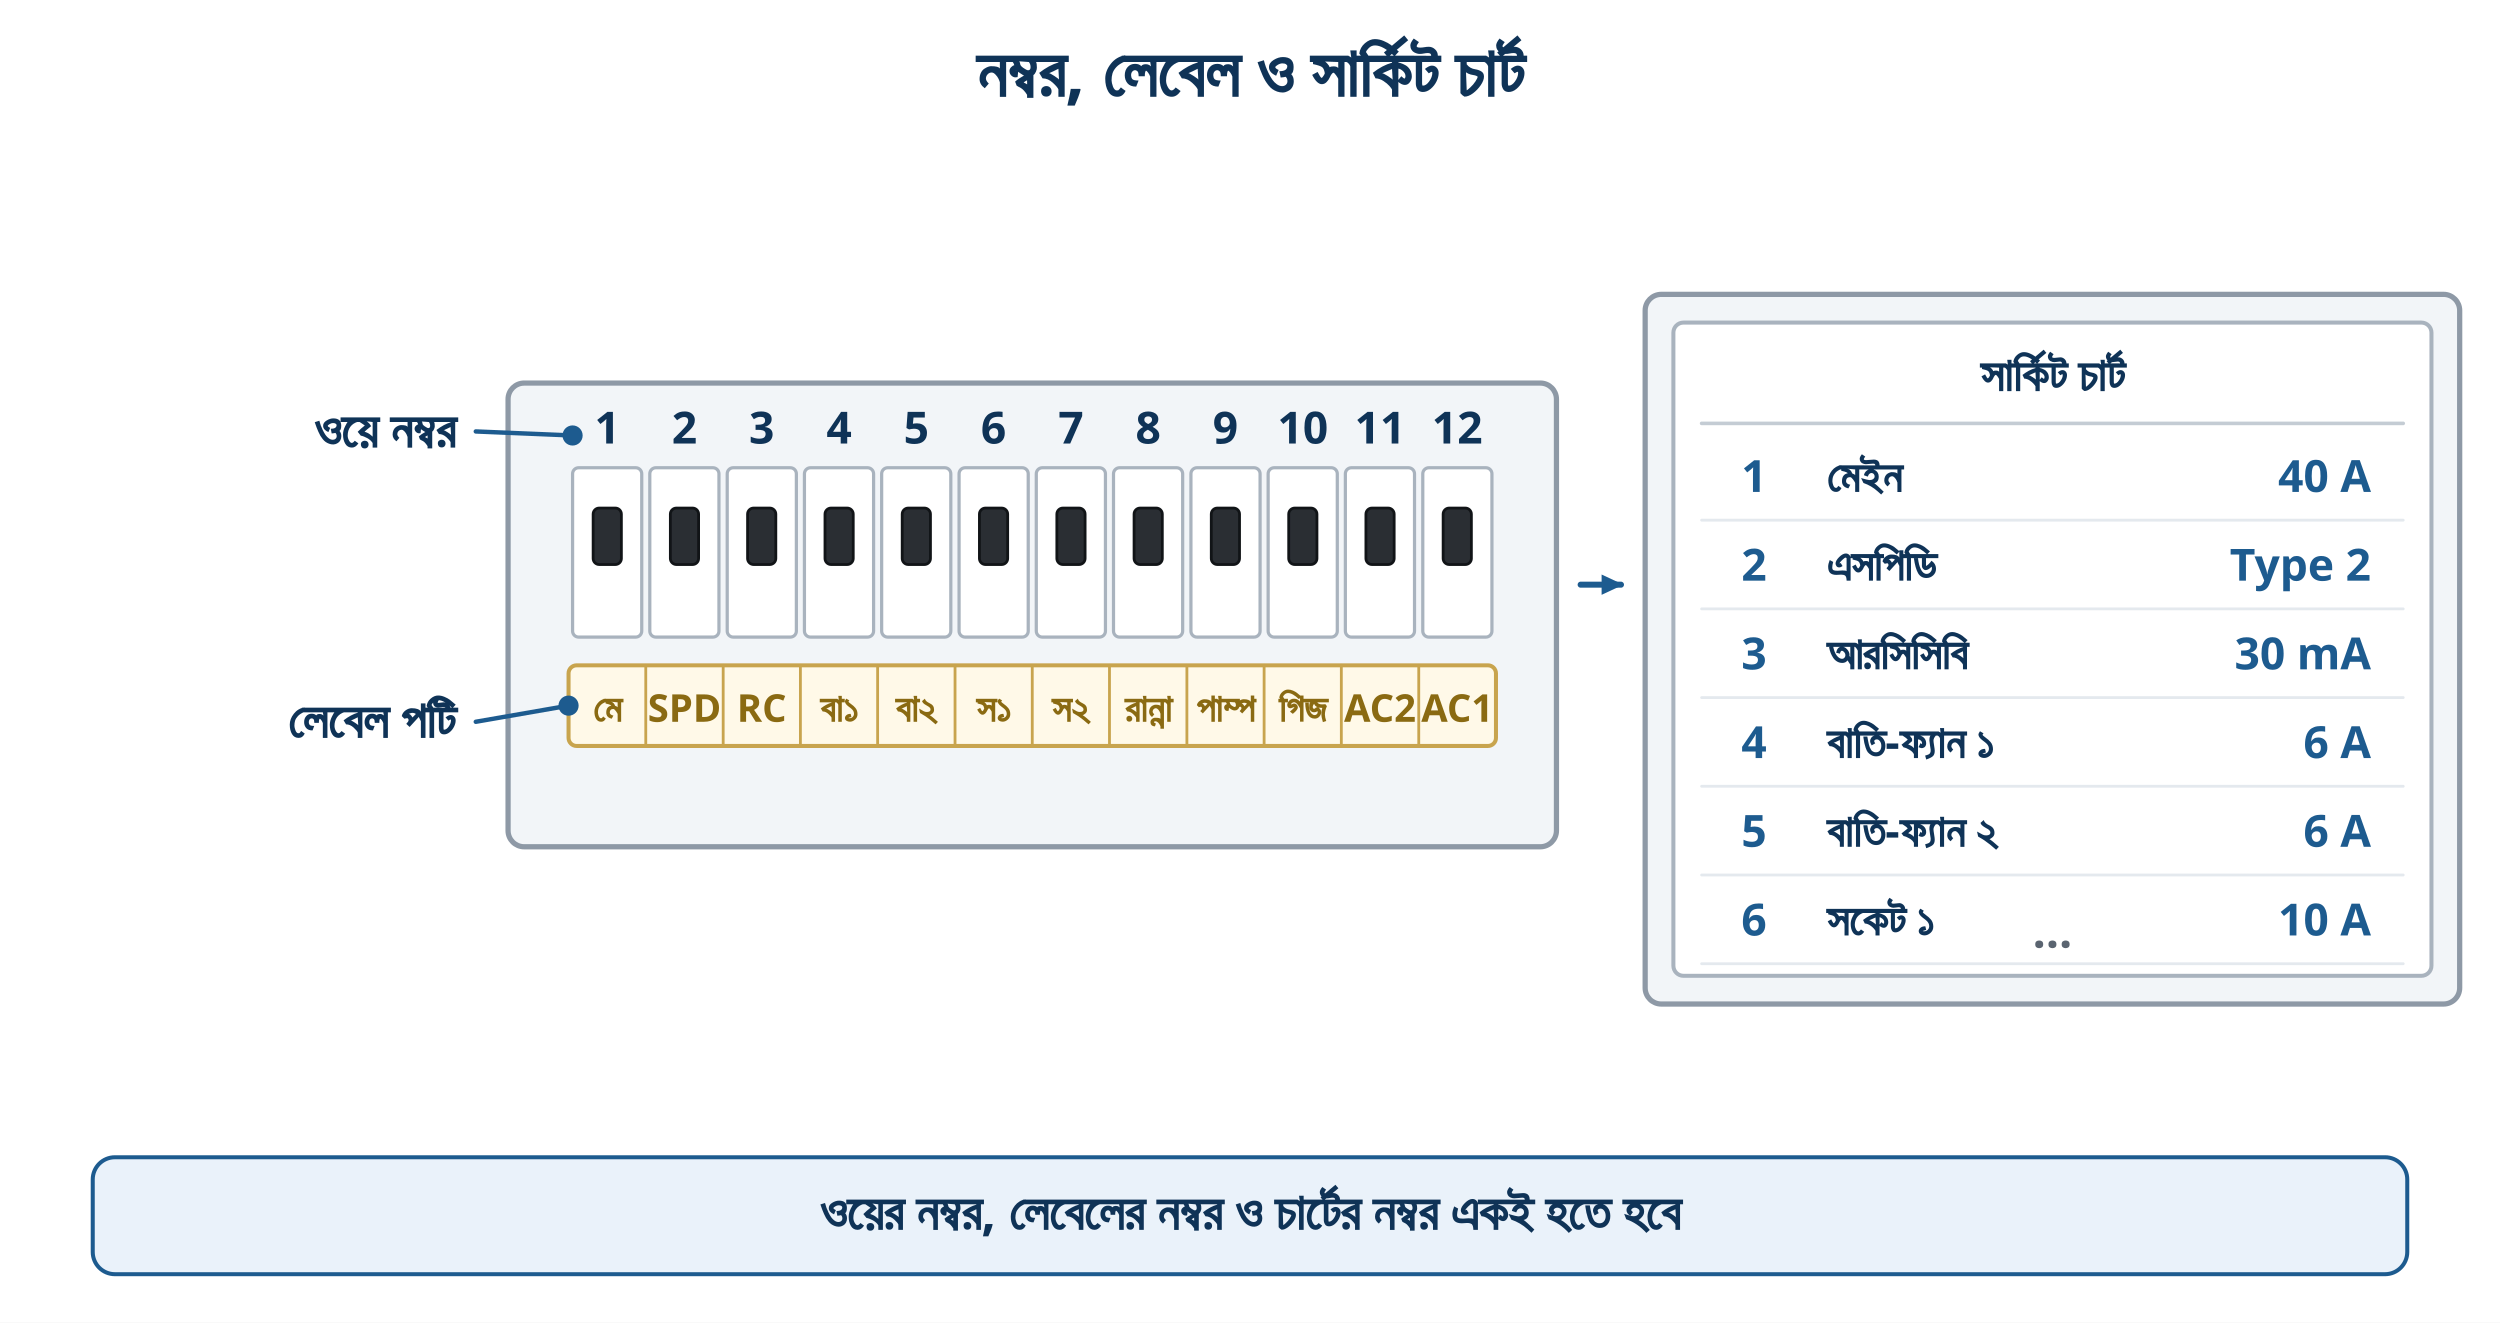
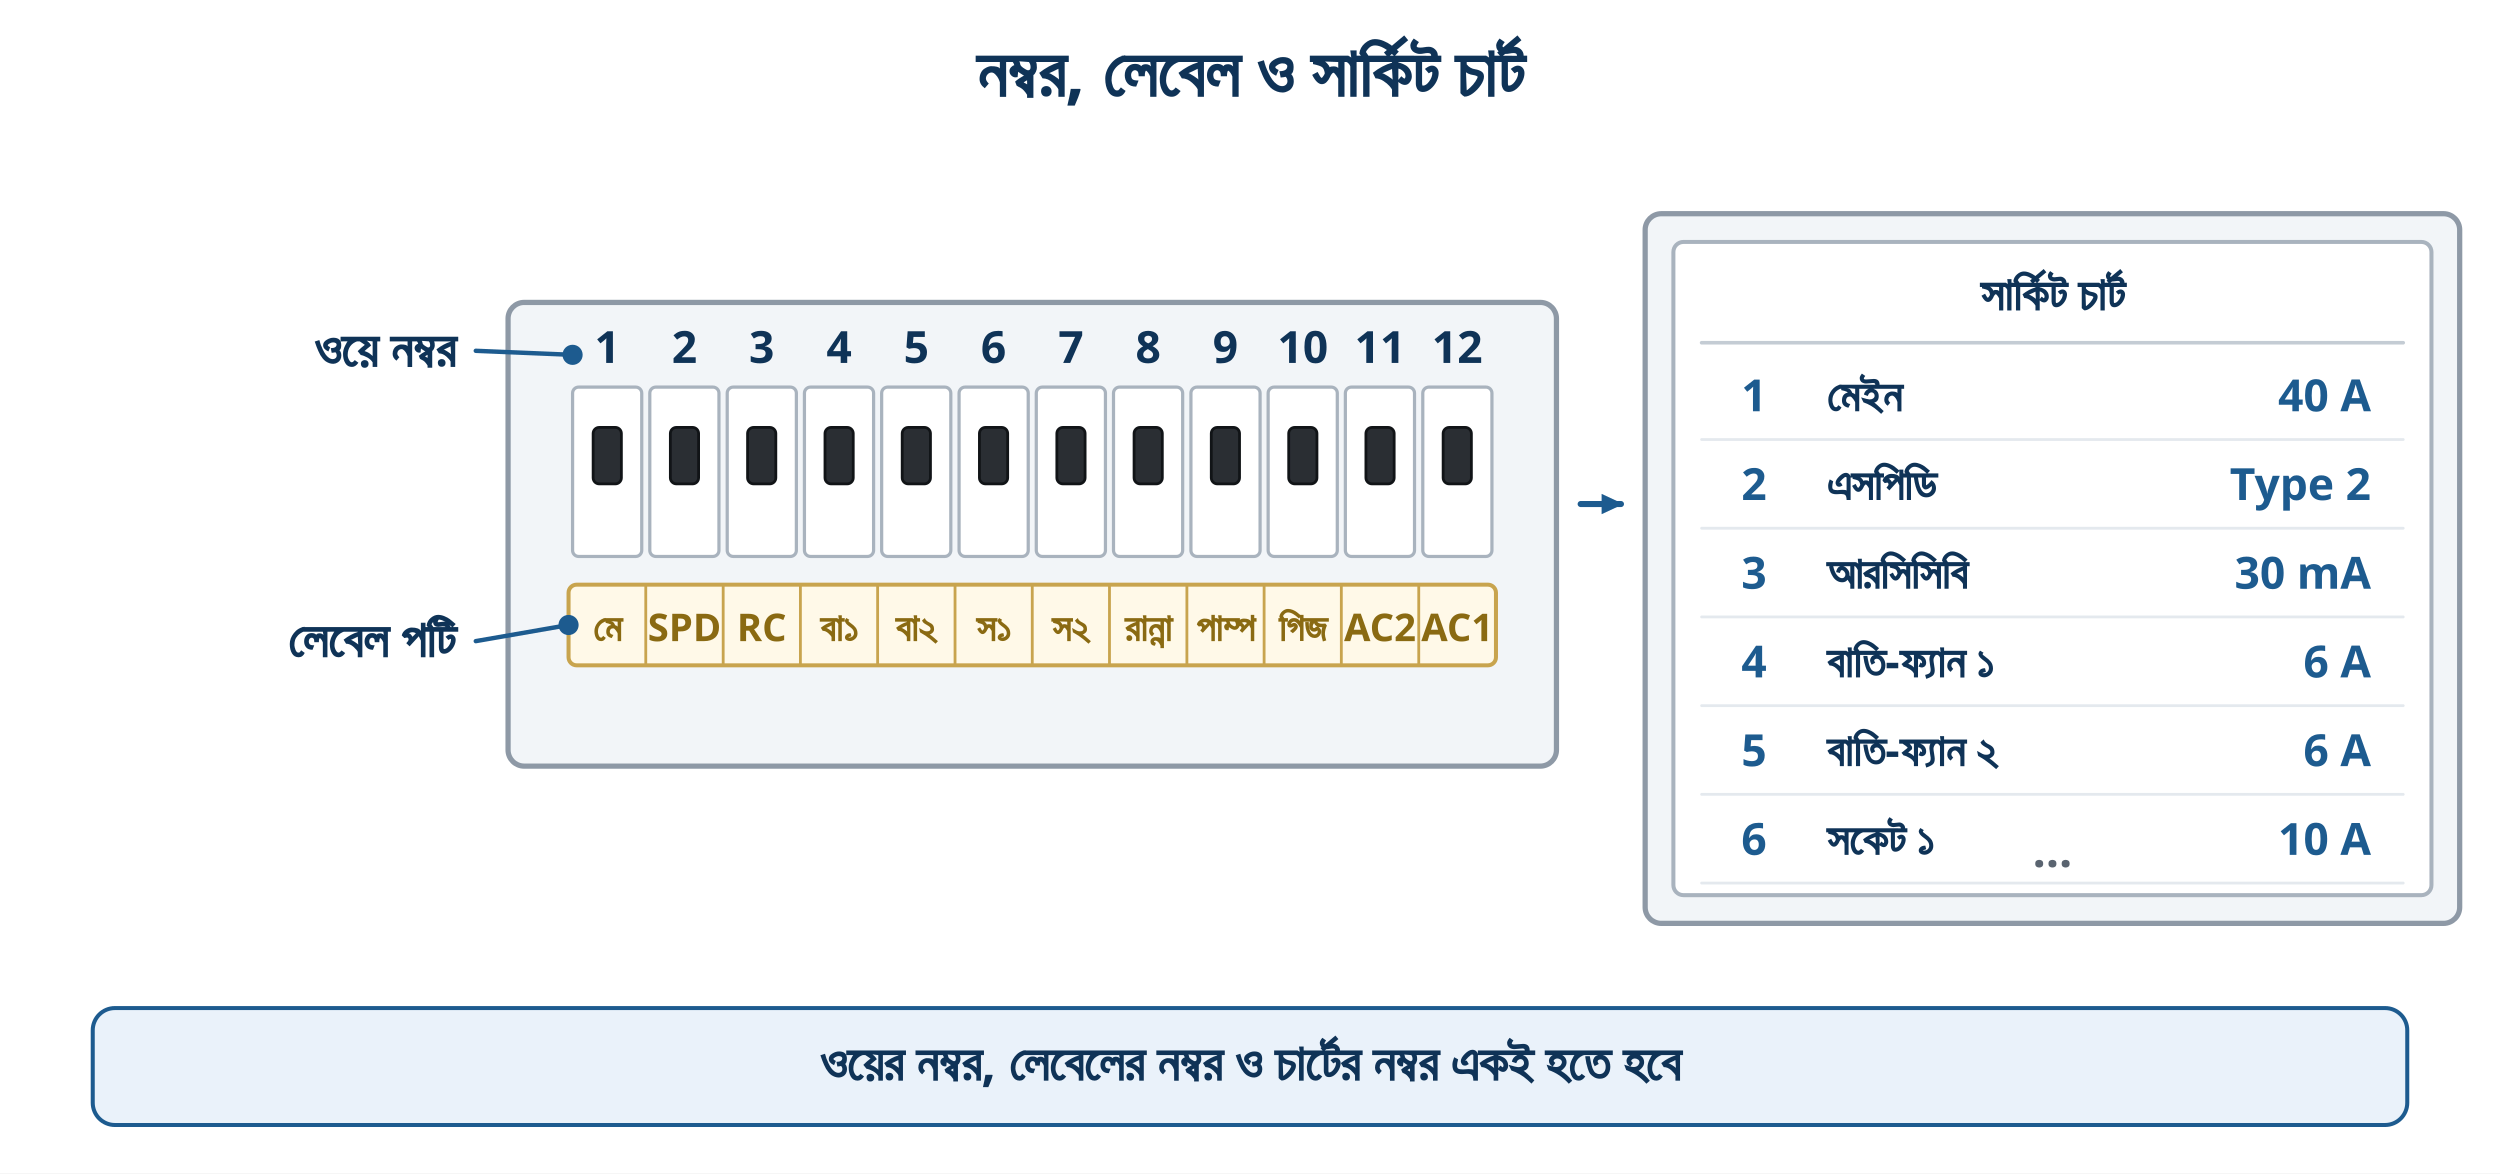
- <svg xmlns="http://www.w3.org/2000/svg" width="1240" height="656" viewBox="0 0 1240 656">
+ <svg xmlns="http://www.w3.org/2000/svg" width="1240" height="582" viewBox="0 0 1240 582">
  <defs>
    <marker id="lb" viewBox="0 0 10 10" refX="8.5" refY="5" markerUnits="userSpaceOnUse" markerWidth="12" markerHeight="12" orient="auto-start-reverse">
      <path d="M 0.5 0.8 L 9.5 5 L 0.5 9.2 z" fill="#1D5B8F" />
    </marker>
  </defs>
-   <rect width="1240" height="656" fill="#FFFFFF" />
+   <rect width="1240" height="582" fill="#FFFFFF" />
  <text x="620.0" y="48.0" font-family="Kalpurush" font-size="34" font-weight="700" fill="#0F3357" text-anchor="middle">নম্বর, লেবেল ও সার্কিট চার্ট</text>
-   <rect x="252.0" y="190.0" width="520.0" height="230.0" rx="8" fill="#F2F5F8" stroke="#8E99A6" stroke-width="2.6" />
-   <rect x="284.0" y="232.0" width="34.3" height="84.0" rx="3" fill="#FFFFFF" stroke="#A9B3BE" stroke-width="1.6" />
-   <rect x="294.2" y="252.0" width="14.0" height="28.0" rx="3" fill="#2A2E33" stroke="#111417" stroke-width="1.4" />
-   <text x="301.2" y="220.0" font-family="Kalpurush" font-size="22" font-weight="700" fill="#0F3357" text-anchor="middle">1</text>
-   <rect x="322.3" y="232.0" width="34.3" height="84.0" rx="3" fill="#FFFFFF" stroke="#A9B3BE" stroke-width="1.6" />
-   <rect x="332.5" y="252.0" width="14.0" height="28.0" rx="3" fill="#2A2E33" stroke="#111417" stroke-width="1.4" />
-   <text x="339.5" y="220.0" font-family="Kalpurush" font-size="22" font-weight="700" fill="#0F3357" text-anchor="middle">2</text>
-   <rect x="360.7" y="232.0" width="34.3" height="84.0" rx="3" fill="#FFFFFF" stroke="#A9B3BE" stroke-width="1.6" />
-   <rect x="370.8" y="252.0" width="14.0" height="28.0" rx="3" fill="#2A2E33" stroke="#111417" stroke-width="1.4" />
-   <text x="377.8" y="220.0" font-family="Kalpurush" font-size="22" font-weight="700" fill="#0F3357" text-anchor="middle">3</text>
-   <rect x="399.0" y="232.0" width="34.3" height="84.0" rx="3" fill="#FFFFFF" stroke="#A9B3BE" stroke-width="1.6" />
-   <rect x="409.2" y="252.0" width="14.0" height="28.0" rx="3" fill="#2A2E33" stroke="#111417" stroke-width="1.4" />
-   <text x="416.2" y="220.0" font-family="Kalpurush" font-size="22" font-weight="700" fill="#0F3357" text-anchor="middle">4</text>
-   <rect x="437.3" y="232.0" width="34.3" height="84.0" rx="3" fill="#FFFFFF" stroke="#A9B3BE" stroke-width="1.6" />
-   <rect x="447.5" y="252.0" width="14.0" height="28.0" rx="3" fill="#2A2E33" stroke="#111417" stroke-width="1.4" />
-   <text x="454.5" y="220.0" font-family="Kalpurush" font-size="22" font-weight="700" fill="#0F3357" text-anchor="middle">5</text>
-   <rect x="475.7" y="232.0" width="34.3" height="84.0" rx="3" fill="#FFFFFF" stroke="#A9B3BE" stroke-width="1.6" />
-   <rect x="485.8" y="252.0" width="14.0" height="28.0" rx="3" fill="#2A2E33" stroke="#111417" stroke-width="1.4" />
-   <text x="492.8" y="220.0" font-family="Kalpurush" font-size="22" font-weight="700" fill="#0F3357" text-anchor="middle">6</text>
-   <rect x="514.0" y="232.0" width="34.3" height="84.0" rx="3" fill="#FFFFFF" stroke="#A9B3BE" stroke-width="1.6" />
-   <rect x="524.2" y="252.0" width="14.0" height="28.0" rx="3" fill="#2A2E33" stroke="#111417" stroke-width="1.4" />
-   <text x="531.2" y="220.0" font-family="Kalpurush" font-size="22" font-weight="700" fill="#0F3357" text-anchor="middle">7</text>
-   <rect x="552.3" y="232.0" width="34.3" height="84.0" rx="3" fill="#FFFFFF" stroke="#A9B3BE" stroke-width="1.6" />
-   <rect x="562.5" y="252.0" width="14.0" height="28.0" rx="3" fill="#2A2E33" stroke="#111417" stroke-width="1.4" />
-   <text x="569.5" y="220.0" font-family="Kalpurush" font-size="22" font-weight="700" fill="#0F3357" text-anchor="middle">8</text>
-   <rect x="590.7" y="232.0" width="34.3" height="84.0" rx="3" fill="#FFFFFF" stroke="#A9B3BE" stroke-width="1.6" />
-   <rect x="600.8" y="252.0" width="14.0" height="28.0" rx="3" fill="#2A2E33" stroke="#111417" stroke-width="1.4" />
-   <text x="607.8" y="220.0" font-family="Kalpurush" font-size="22" font-weight="700" fill="#0F3357" text-anchor="middle">9</text>
-   <rect x="629.0" y="232.0" width="34.3" height="84.0" rx="3" fill="#FFFFFF" stroke="#A9B3BE" stroke-width="1.6" />
-   <rect x="639.2" y="252.0" width="14.0" height="28.0" rx="3" fill="#2A2E33" stroke="#111417" stroke-width="1.4" />
-   <text x="646.2" y="220.0" font-family="Kalpurush" font-size="22" font-weight="700" fill="#0F3357" text-anchor="middle">10</text>
-   <rect x="667.3" y="232.0" width="34.3" height="84.0" rx="3" fill="#FFFFFF" stroke="#A9B3BE" stroke-width="1.6" />
-   <rect x="677.5" y="252.0" width="14.0" height="28.0" rx="3" fill="#2A2E33" stroke="#111417" stroke-width="1.4" />
-   <text x="684.5" y="220.0" font-family="Kalpurush" font-size="22" font-weight="700" fill="#0F3357" text-anchor="middle">11</text>
-   <rect x="705.7" y="232.0" width="34.3" height="84.0" rx="3" fill="#FFFFFF" stroke="#A9B3BE" stroke-width="1.6" />
-   <rect x="715.8" y="252.0" width="14.0" height="28.0" rx="3" fill="#2A2E33" stroke="#111417" stroke-width="1.4" />
-   <text x="722.8" y="220.0" font-family="Kalpurush" font-size="22" font-weight="700" fill="#0F3357" text-anchor="middle">12</text>
-   <rect x="282.0" y="330.0" width="460.0" height="40.0" rx="4" fill="#FFF9E8" stroke="#C8A44E" stroke-width="2" />
-   <line x1="320.3" y1="330.0" x2="320.3" y2="370.0" stroke="#C8A44E" stroke-width="1.4" stroke-linecap="round" />
-   <line x1="358.7" y1="330.0" x2="358.7" y2="370.0" stroke="#C8A44E" stroke-width="1.4" stroke-linecap="round" />
-   <line x1="397.0" y1="330.0" x2="397.0" y2="370.0" stroke="#C8A44E" stroke-width="1.4" stroke-linecap="round" />
-   <line x1="435.3" y1="330.0" x2="435.3" y2="370.0" stroke="#C8A44E" stroke-width="1.4" stroke-linecap="round" />
-   <line x1="473.7" y1="330.0" x2="473.7" y2="370.0" stroke="#C8A44E" stroke-width="1.4" stroke-linecap="round" />
-   <line x1="512.0" y1="330.0" x2="512.0" y2="370.0" stroke="#C8A44E" stroke-width="1.4" stroke-linecap="round" />
-   <line x1="550.3" y1="330.0" x2="550.3" y2="370.0" stroke="#C8A44E" stroke-width="1.4" stroke-linecap="round" />
-   <line x1="588.7" y1="330.0" x2="588.7" y2="370.0" stroke="#C8A44E" stroke-width="1.4" stroke-linecap="round" />
-   <line x1="627.0" y1="330.0" x2="627.0" y2="370.0" stroke="#C8A44E" stroke-width="1.4" stroke-linecap="round" />
-   <line x1="665.3" y1="330.0" x2="665.3" y2="370.0" stroke="#C8A44E" stroke-width="1.4" stroke-linecap="round" />
-   <line x1="703.7" y1="330.0" x2="703.7" y2="370.0" stroke="#C8A44E" stroke-width="1.4" stroke-linecap="round" />
-   <text x="301.2" y="358.0" font-family="Kalpurush" font-size="19" font-weight="700" fill="#8A6A12" text-anchor="middle">মে</text>
-   <text x="339.5" y="358.0" font-family="Kalpurush" font-size="19" font-weight="700" fill="#8A6A12" text-anchor="middle">SPD</text>
-   <text x="377.8" y="358.0" font-family="Kalpurush" font-size="19" font-weight="700" fill="#8A6A12" text-anchor="middle">RC</text>
-   <text x="416.2" y="358.0" font-family="Kalpurush" font-size="19" font-weight="700" fill="#8A6A12" text-anchor="middle">বা১</text>
-   <text x="454.5" y="358.0" font-family="Kalpurush" font-size="19" font-weight="700" fill="#8A6A12" text-anchor="middle">বা২</text>
-   <text x="492.8" y="358.0" font-family="Kalpurush" font-size="19" font-weight="700" fill="#8A6A12" text-anchor="middle">স১</text>
-   <text x="531.2" y="358.0" font-family="Kalpurush" font-size="19" font-weight="700" fill="#8A6A12" text-anchor="middle">স২</text>
-   <text x="569.5" y="358.0" font-family="Kalpurush" font-size="19" font-weight="700" fill="#8A6A12" text-anchor="middle">রান্না</text>
-   <text x="607.8" y="358.0" font-family="Kalpurush" font-size="19" font-weight="700" fill="#8A6A12" text-anchor="middle">পাম্প</text>
-   <text x="646.2" y="358.0" font-family="Kalpurush" font-size="19" font-weight="700" fill="#8A6A12" text-anchor="middle">গিজ</text>
-   <text x="684.5" y="358.0" font-family="Kalpurush" font-size="19" font-weight="700" fill="#8A6A12" text-anchor="middle">AC2</text>
-   <text x="722.8" y="358.0" font-family="Kalpurush" font-size="19" font-weight="700" fill="#8A6A12" text-anchor="middle">AC1</text>
-   <rect x="816.0" y="146.0" width="404.0" height="352.0" rx="8" fill="#F2F5F8" stroke="#8E99A6" stroke-width="2.6" />
-   <rect x="830.0" y="160.0" width="376.0" height="324.0" rx="5" fill="#FFFFFF" stroke="#A9B3BE" stroke-width="2" />
-   <text x="1018.0" y="194.0" font-family="Kalpurush" font-size="23" font-weight="700" fill="#0F3357" text-anchor="middle">সার্কিট চার্ট</text>
-   <line x1="844.0" y1="210.0" x2="1192.0" y2="210.0" stroke="#C4CCD4" stroke-width="1.8" stroke-linecap="round" />
-   <text x="870.0" y="244.0" font-family="Kalpurush" font-size="22" font-weight="700" fill="#1D5B8F" text-anchor="middle">1</text>
-   <text x="906.0" y="244.0" font-family="Kalpurush" font-size="22" font-weight="700" fill="#0F3357" text-anchor="start">মেইন</text>
-   <text x="1176.0" y="244.0" font-family="Kalpurush" font-size="22" font-weight="700" fill="#1D5B8F" text-anchor="end">40 A</text>
-   <line x1="844.0" y1="258.0" x2="1192.0" y2="258.0" stroke="#E4E9EE" stroke-width="1.4" stroke-linecap="round" />
-   <text x="870.0" y="288.0" font-family="Kalpurush" font-size="22" font-weight="700" fill="#1D5B8F" text-anchor="middle">2</text>
-   <text x="906.0" y="288.0" font-family="Kalpurush" font-size="22" font-weight="700" fill="#0F3357" text-anchor="start">এসপিডি</text>
-   <text x="1176.0" y="288.0" font-family="Kalpurush" font-size="22" font-weight="700" fill="#1D5B8F" text-anchor="end">Type 2</text>
-   <line x1="844.0" y1="302.0" x2="1192.0" y2="302.0" stroke="#E4E9EE" stroke-width="1.4" stroke-linecap="round" />
-   <text x="870.0" y="332.0" font-family="Kalpurush" font-size="22" font-weight="700" fill="#1D5B8F" text-anchor="middle">3</text>
-   <text x="906.0" y="332.0" font-family="Kalpurush" font-size="22" font-weight="700" fill="#0F3357" text-anchor="start">আরসিসিবি</text>
-   <text x="1176.0" y="332.0" font-family="Kalpurush" font-size="22" font-weight="700" fill="#1D5B8F" text-anchor="end">30 mA</text>
-   <line x1="844.0" y1="346.0" x2="1192.0" y2="346.0" stroke="#E4E9EE" stroke-width="1.4" stroke-linecap="round" />
-   <text x="870.0" y="376.0" font-family="Kalpurush" font-size="22" font-weight="700" fill="#1D5B8F" text-anchor="middle">4</text>
-   <text x="906.0" y="376.0" font-family="Kalpurush" font-size="22" font-weight="700" fill="#0F3357" text-anchor="start">বাতি-ফ্যান ১</text>
-   <text x="1176.0" y="376.0" font-family="Kalpurush" font-size="22" font-weight="700" fill="#1D5B8F" text-anchor="end">6 A</text>
-   <line x1="844.0" y1="390.0" x2="1192.0" y2="390.0" stroke="#E4E9EE" stroke-width="1.4" stroke-linecap="round" />
-   <text x="870.0" y="420.0" font-family="Kalpurush" font-size="22" font-weight="700" fill="#1D5B8F" text-anchor="middle">5</text>
-   <text x="906.0" y="420.0" font-family="Kalpurush" font-size="22" font-weight="700" fill="#0F3357" text-anchor="start">বাতি-ফ্যান ২</text>
-   <text x="1176.0" y="420.0" font-family="Kalpurush" font-size="22" font-weight="700" fill="#1D5B8F" text-anchor="end">6 A</text>
-   <line x1="844.0" y1="434.0" x2="1192.0" y2="434.0" stroke="#E4E9EE" stroke-width="1.4" stroke-linecap="round" />
-   <text x="870.0" y="464.0" font-family="Kalpurush" font-size="22" font-weight="700" fill="#1D5B8F" text-anchor="middle">6</text>
-   <text x="906.0" y="464.0" font-family="Kalpurush" font-size="22" font-weight="700" fill="#0F3357" text-anchor="start">সকেট ১</text>
-   <text x="1176.0" y="464.0" font-family="Kalpurush" font-size="22" font-weight="700" fill="#1D5B8F" text-anchor="end">10 A</text>
-   <line x1="844.0" y1="478.0" x2="1192.0" y2="478.0" stroke="#E4E9EE" stroke-width="1.4" stroke-linecap="round" />
-   <text x="1018.0" y="470.0" font-family="Kalpurush" font-size="23" font-weight="700" fill="#5A6470" text-anchor="middle">…</text>
-   <text x="226.0" y="222.0" font-family="Kalpurush" font-size="25" font-weight="700" fill="#0F3357" text-anchor="end">ওয়ে নম্বর</text>
-   <path d="M 236.0 214 L 284 216" fill="none" stroke="#1D5B8F" stroke-width="2.2" stroke-linecap="round" stroke-linejoin="round" />
-   <circle cx="284.0" cy="216.0" r="5.0" fill="#1D5B8F" stroke="none" stroke-width="2" />
-   <text x="226.0" y="366.0" font-family="Kalpurush" font-size="25" font-weight="700" fill="#0F3357" text-anchor="end">লেবেল পটি</text>
-   <path d="M 236.0 358 L 282 350" fill="none" stroke="#1D5B8F" stroke-width="2.2" stroke-linecap="round" stroke-linejoin="round" />
-   <circle cx="282.0" cy="350.0" r="5.0" fill="#1D5B8F" stroke="none" stroke-width="2" />
-   <line x1="784.0" y1="290.0" x2="804.0" y2="290.0" stroke="#1D5B8F" stroke-width="3" stroke-linecap="round" marker-end="url(#lb)" />
-   <rect x="46.0" y="574.0" width="1148.0" height="58.0" rx="11" fill="#EAF2FA" stroke="#1D5B8F" stroke-width="2" />
-   <text x="620.0" y="610.0" font-family="Kalpurush" font-size="25" font-weight="700" fill="#0F3357" text-anchor="middle">ওয়ের নম্বর, লেবেলের নম্বর ও চার্টের নম্বর একই হতে হবে</text>
+   <rect x="252.0" y="150.0" width="520.0" height="230.0" rx="8" fill="#F2F5F8" stroke="#8E99A6" stroke-width="2.6" />
+   <rect x="284.0" y="192.0" width="34.3" height="84.0" rx="3" fill="#FFFFFF" stroke="#A9B3BE" stroke-width="1.6" />
+   <rect x="294.2" y="212.0" width="14.0" height="28.0" rx="3" fill="#2A2E33" stroke="#111417" stroke-width="1.4" />
+   <text x="301.2" y="180.0" font-family="Kalpurush" font-size="22" font-weight="700" fill="#0F3357" text-anchor="middle">1</text>
+   <rect x="322.3" y="192.0" width="34.3" height="84.0" rx="3" fill="#FFFFFF" stroke="#A9B3BE" stroke-width="1.6" />
+   <rect x="332.5" y="212.0" width="14.0" height="28.0" rx="3" fill="#2A2E33" stroke="#111417" stroke-width="1.4" />
+   <text x="339.5" y="180.0" font-family="Kalpurush" font-size="22" font-weight="700" fill="#0F3357" text-anchor="middle">2</text>
+   <rect x="360.7" y="192.0" width="34.3" height="84.0" rx="3" fill="#FFFFFF" stroke="#A9B3BE" stroke-width="1.6" />
+   <rect x="370.8" y="212.0" width="14.0" height="28.0" rx="3" fill="#2A2E33" stroke="#111417" stroke-width="1.4" />
+   <text x="377.8" y="180.0" font-family="Kalpurush" font-size="22" font-weight="700" fill="#0F3357" text-anchor="middle">3</text>
+   <rect x="399.0" y="192.0" width="34.3" height="84.0" rx="3" fill="#FFFFFF" stroke="#A9B3BE" stroke-width="1.6" />
+   <rect x="409.2" y="212.0" width="14.0" height="28.0" rx="3" fill="#2A2E33" stroke="#111417" stroke-width="1.4" />
+   <text x="416.2" y="180.0" font-family="Kalpurush" font-size="22" font-weight="700" fill="#0F3357" text-anchor="middle">4</text>
+   <rect x="437.3" y="192.0" width="34.3" height="84.0" rx="3" fill="#FFFFFF" stroke="#A9B3BE" stroke-width="1.6" />
+   <rect x="447.5" y="212.0" width="14.0" height="28.0" rx="3" fill="#2A2E33" stroke="#111417" stroke-width="1.4" />
+   <text x="454.5" y="180.0" font-family="Kalpurush" font-size="22" font-weight="700" fill="#0F3357" text-anchor="middle">5</text>
+   <rect x="475.7" y="192.0" width="34.3" height="84.0" rx="3" fill="#FFFFFF" stroke="#A9B3BE" stroke-width="1.6" />
+   <rect x="485.8" y="212.0" width="14.0" height="28.0" rx="3" fill="#2A2E33" stroke="#111417" stroke-width="1.4" />
+   <text x="492.8" y="180.0" font-family="Kalpurush" font-size="22" font-weight="700" fill="#0F3357" text-anchor="middle">6</text>
+   <rect x="514.0" y="192.0" width="34.3" height="84.0" rx="3" fill="#FFFFFF" stroke="#A9B3BE" stroke-width="1.6" />
+   <rect x="524.2" y="212.0" width="14.0" height="28.0" rx="3" fill="#2A2E33" stroke="#111417" stroke-width="1.4" />
+   <text x="531.2" y="180.0" font-family="Kalpurush" font-size="22" font-weight="700" fill="#0F3357" text-anchor="middle">7</text>
+   <rect x="552.3" y="192.0" width="34.3" height="84.0" rx="3" fill="#FFFFFF" stroke="#A9B3BE" stroke-width="1.6" />
+   <rect x="562.5" y="212.0" width="14.0" height="28.0" rx="3" fill="#2A2E33" stroke="#111417" stroke-width="1.4" />
+   <text x="569.5" y="180.0" font-family="Kalpurush" font-size="22" font-weight="700" fill="#0F3357" text-anchor="middle">8</text>
+   <rect x="590.7" y="192.0" width="34.3" height="84.0" rx="3" fill="#FFFFFF" stroke="#A9B3BE" stroke-width="1.6" />
+   <rect x="600.8" y="212.0" width="14.0" height="28.0" rx="3" fill="#2A2E33" stroke="#111417" stroke-width="1.4" />
+   <text x="607.8" y="180.0" font-family="Kalpurush" font-size="22" font-weight="700" fill="#0F3357" text-anchor="middle">9</text>
+   <rect x="629.0" y="192.0" width="34.3" height="84.0" rx="3" fill="#FFFFFF" stroke="#A9B3BE" stroke-width="1.6" />
+   <rect x="639.2" y="212.0" width="14.0" height="28.0" rx="3" fill="#2A2E33" stroke="#111417" stroke-width="1.4" />
+   <text x="646.2" y="180.0" font-family="Kalpurush" font-size="22" font-weight="700" fill="#0F3357" text-anchor="middle">10</text>
+   <rect x="667.3" y="192.0" width="34.3" height="84.0" rx="3" fill="#FFFFFF" stroke="#A9B3BE" stroke-width="1.6" />
+   <rect x="677.5" y="212.0" width="14.0" height="28.0" rx="3" fill="#2A2E33" stroke="#111417" stroke-width="1.4" />
+   <text x="684.5" y="180.0" font-family="Kalpurush" font-size="22" font-weight="700" fill="#0F3357" text-anchor="middle">11</text>
+   <rect x="705.7" y="192.0" width="34.3" height="84.0" rx="3" fill="#FFFFFF" stroke="#A9B3BE" stroke-width="1.6" />
+   <rect x="715.8" y="212.0" width="14.0" height="28.0" rx="3" fill="#2A2E33" stroke="#111417" stroke-width="1.4" />
+   <text x="722.8" y="180.0" font-family="Kalpurush" font-size="22" font-weight="700" fill="#0F3357" text-anchor="middle">12</text>
+   <rect x="282.0" y="290.0" width="460.0" height="40.0" rx="4" fill="#FFF9E8" stroke="#C8A44E" stroke-width="2" />
+   <line x1="320.3" y1="290.0" x2="320.3" y2="330.0" stroke="#C8A44E" stroke-width="1.4" stroke-linecap="round" />
+   <line x1="358.7" y1="290.0" x2="358.7" y2="330.0" stroke="#C8A44E" stroke-width="1.4" stroke-linecap="round" />
+   <line x1="397.0" y1="290.0" x2="397.0" y2="330.0" stroke="#C8A44E" stroke-width="1.4" stroke-linecap="round" />
+   <line x1="435.3" y1="290.0" x2="435.3" y2="330.0" stroke="#C8A44E" stroke-width="1.4" stroke-linecap="round" />
+   <line x1="473.7" y1="290.0" x2="473.7" y2="330.0" stroke="#C8A44E" stroke-width="1.4" stroke-linecap="round" />
+   <line x1="512.0" y1="290.0" x2="512.0" y2="330.0" stroke="#C8A44E" stroke-width="1.4" stroke-linecap="round" />
+   <line x1="550.3" y1="290.0" x2="550.3" y2="330.0" stroke="#C8A44E" stroke-width="1.4" stroke-linecap="round" />
+   <line x1="588.7" y1="290.0" x2="588.7" y2="330.0" stroke="#C8A44E" stroke-width="1.4" stroke-linecap="round" />
+   <line x1="627.0" y1="290.0" x2="627.0" y2="330.0" stroke="#C8A44E" stroke-width="1.4" stroke-linecap="round" />
+   <line x1="665.3" y1="290.0" x2="665.3" y2="330.0" stroke="#C8A44E" stroke-width="1.4" stroke-linecap="round" />
+   <line x1="703.7" y1="290.0" x2="703.7" y2="330.0" stroke="#C8A44E" stroke-width="1.4" stroke-linecap="round" />
+   <text x="301.2" y="318.0" font-family="Kalpurush" font-size="19" font-weight="700" fill="#8A6A12" text-anchor="middle">মে</text>
+   <text x="339.5" y="318.0" font-family="Kalpurush" font-size="19" font-weight="700" fill="#8A6A12" text-anchor="middle">SPD</text>
+   <text x="377.8" y="318.0" font-family="Kalpurush" font-size="19" font-weight="700" fill="#8A6A12" text-anchor="middle">RC</text>
+   <text x="416.2" y="318.0" font-family="Kalpurush" font-size="19" font-weight="700" fill="#8A6A12" text-anchor="middle">বা১</text>
+   <text x="454.5" y="318.0" font-family="Kalpurush" font-size="19" font-weight="700" fill="#8A6A12" text-anchor="middle">বা২</text>
+   <text x="492.8" y="318.0" font-family="Kalpurush" font-size="19" font-weight="700" fill="#8A6A12" text-anchor="middle">স১</text>
+   <text x="531.2" y="318.0" font-family="Kalpurush" font-size="19" font-weight="700" fill="#8A6A12" text-anchor="middle">স২</text>
+   <text x="569.5" y="318.0" font-family="Kalpurush" font-size="19" font-weight="700" fill="#8A6A12" text-anchor="middle">রান্না</text>
+   <text x="607.8" y="318.0" font-family="Kalpurush" font-size="19" font-weight="700" fill="#8A6A12" text-anchor="middle">পাম্প</text>
+   <text x="646.2" y="318.0" font-family="Kalpurush" font-size="19" font-weight="700" fill="#8A6A12" text-anchor="middle">গিজ</text>
+   <text x="684.5" y="318.0" font-family="Kalpurush" font-size="19" font-weight="700" fill="#8A6A12" text-anchor="middle">AC2</text>
+   <text x="722.8" y="318.0" font-family="Kalpurush" font-size="19" font-weight="700" fill="#8A6A12" text-anchor="middle">AC1</text>
+   <rect x="816.0" y="106.0" width="404.0" height="352.0" rx="8" fill="#F2F5F8" stroke="#8E99A6" stroke-width="2.6" />
+   <rect x="830.0" y="120.0" width="376.0" height="324.0" rx="5" fill="#FFFFFF" stroke="#A9B3BE" stroke-width="2" />
+   <text x="1018.0" y="154.0" font-family="Kalpurush" font-size="23" font-weight="700" fill="#0F3357" text-anchor="middle">সার্কিট চার্ট</text>
+   <line x1="844.0" y1="170.0" x2="1192.0" y2="170.0" stroke="#C4CCD4" stroke-width="1.8" stroke-linecap="round" />
+   <text x="870.0" y="204.0" font-family="Kalpurush" font-size="22" font-weight="700" fill="#1D5B8F" text-anchor="middle">1</text>
+   <text x="906.0" y="204.0" font-family="Kalpurush" font-size="22" font-weight="700" fill="#0F3357" text-anchor="start">মেইন</text>
+   <text x="1176.0" y="204.0" font-family="Kalpurush" font-size="22" font-weight="700" fill="#1D5B8F" text-anchor="end">40 A</text>
+   <line x1="844.0" y1="218.0" x2="1192.0" y2="218.0" stroke="#E4E9EE" stroke-width="1.4" stroke-linecap="round" />
+   <text x="870.0" y="248.0" font-family="Kalpurush" font-size="22" font-weight="700" fill="#1D5B8F" text-anchor="middle">2</text>
+   <text x="906.0" y="248.0" font-family="Kalpurush" font-size="22" font-weight="700" fill="#0F3357" text-anchor="start">এসপিডি</text>
+   <text x="1176.0" y="248.0" font-family="Kalpurush" font-size="22" font-weight="700" fill="#1D5B8F" text-anchor="end">Type 2</text>
+   <line x1="844.0" y1="262.0" x2="1192.0" y2="262.0" stroke="#E4E9EE" stroke-width="1.4" stroke-linecap="round" />
+   <text x="870.0" y="292.0" font-family="Kalpurush" font-size="22" font-weight="700" fill="#1D5B8F" text-anchor="middle">3</text>
+   <text x="906.0" y="292.0" font-family="Kalpurush" font-size="22" font-weight="700" fill="#0F3357" text-anchor="start">আরসিসিবি</text>
+   <text x="1176.0" y="292.0" font-family="Kalpurush" font-size="22" font-weight="700" fill="#1D5B8F" text-anchor="end">30 mA</text>
+   <line x1="844.0" y1="306.0" x2="1192.0" y2="306.0" stroke="#E4E9EE" stroke-width="1.4" stroke-linecap="round" />
+   <text x="870.0" y="336.0" font-family="Kalpurush" font-size="22" font-weight="700" fill="#1D5B8F" text-anchor="middle">4</text>
+   <text x="906.0" y="336.0" font-family="Kalpurush" font-size="22" font-weight="700" fill="#0F3357" text-anchor="start">বাতি-ফ্যান ১</text>
+   <text x="1176.0" y="336.0" font-family="Kalpurush" font-size="22" font-weight="700" fill="#1D5B8F" text-anchor="end">6 A</text>
+   <line x1="844.0" y1="350.0" x2="1192.0" y2="350.0" stroke="#E4E9EE" stroke-width="1.4" stroke-linecap="round" />
+   <text x="870.0" y="380.0" font-family="Kalpurush" font-size="22" font-weight="700" fill="#1D5B8F" text-anchor="middle">5</text>
+   <text x="906.0" y="380.0" font-family="Kalpurush" font-size="22" font-weight="700" fill="#0F3357" text-anchor="start">বাতি-ফ্যান ২</text>
+   <text x="1176.0" y="380.0" font-family="Kalpurush" font-size="22" font-weight="700" fill="#1D5B8F" text-anchor="end">6 A</text>
+   <line x1="844.0" y1="394.0" x2="1192.0" y2="394.0" stroke="#E4E9EE" stroke-width="1.4" stroke-linecap="round" />
+   <text x="870.0" y="424.0" font-family="Kalpurush" font-size="22" font-weight="700" fill="#1D5B8F" text-anchor="middle">6</text>
+   <text x="906.0" y="424.0" font-family="Kalpurush" font-size="22" font-weight="700" fill="#0F3357" text-anchor="start">সকেট ১</text>
+   <text x="1176.0" y="424.0" font-family="Kalpurush" font-size="22" font-weight="700" fill="#1D5B8F" text-anchor="end">10 A</text>
+   <line x1="844.0" y1="438.0" x2="1192.0" y2="438.0" stroke="#E4E9EE" stroke-width="1.4" stroke-linecap="round" />
+   <text x="1018.0" y="430.0" font-family="Kalpurush" font-size="23" font-weight="700" fill="#5A6470" text-anchor="middle">…</text>
+   <text x="226.0" y="182.0" font-family="Kalpurush" font-size="25" font-weight="700" fill="#0F3357" text-anchor="end">ওয়ে নম্বর</text>
+   <path d="M 236.0 174 L 284 176" fill="none" stroke="#1D5B8F" stroke-width="2.2" stroke-linecap="round" stroke-linejoin="round" />
+   <circle cx="284.0" cy="176.0" r="5.0" fill="#1D5B8F" stroke="none" stroke-width="2" />
+   <text x="226.0" y="326.0" font-family="Kalpurush" font-size="25" font-weight="700" fill="#0F3357" text-anchor="end">লেবেল পটি</text>
+   <path d="M 236.0 318 L 282 310" fill="none" stroke="#1D5B8F" stroke-width="2.2" stroke-linecap="round" stroke-linejoin="round" />
+   <circle cx="282.0" cy="310.0" r="5.0" fill="#1D5B8F" stroke="none" stroke-width="2" />
+   <line x1="784.0" y1="250.0" x2="804.0" y2="250.0" stroke="#1D5B8F" stroke-width="3" stroke-linecap="round" marker-end="url(#lb)" />
+   <rect x="46.0" y="500.0" width="1148.0" height="58.0" rx="11" fill="#EAF2FA" stroke="#1D5B8F" stroke-width="2" />
+   <text x="620.0" y="536.0" font-family="Kalpurush" font-size="25" font-weight="700" fill="#0F3357" text-anchor="middle">ওয়ের নম্বর, লেবেলের নম্বর ও চার্টের নম্বর একই হতে হবে</text>
</svg>
